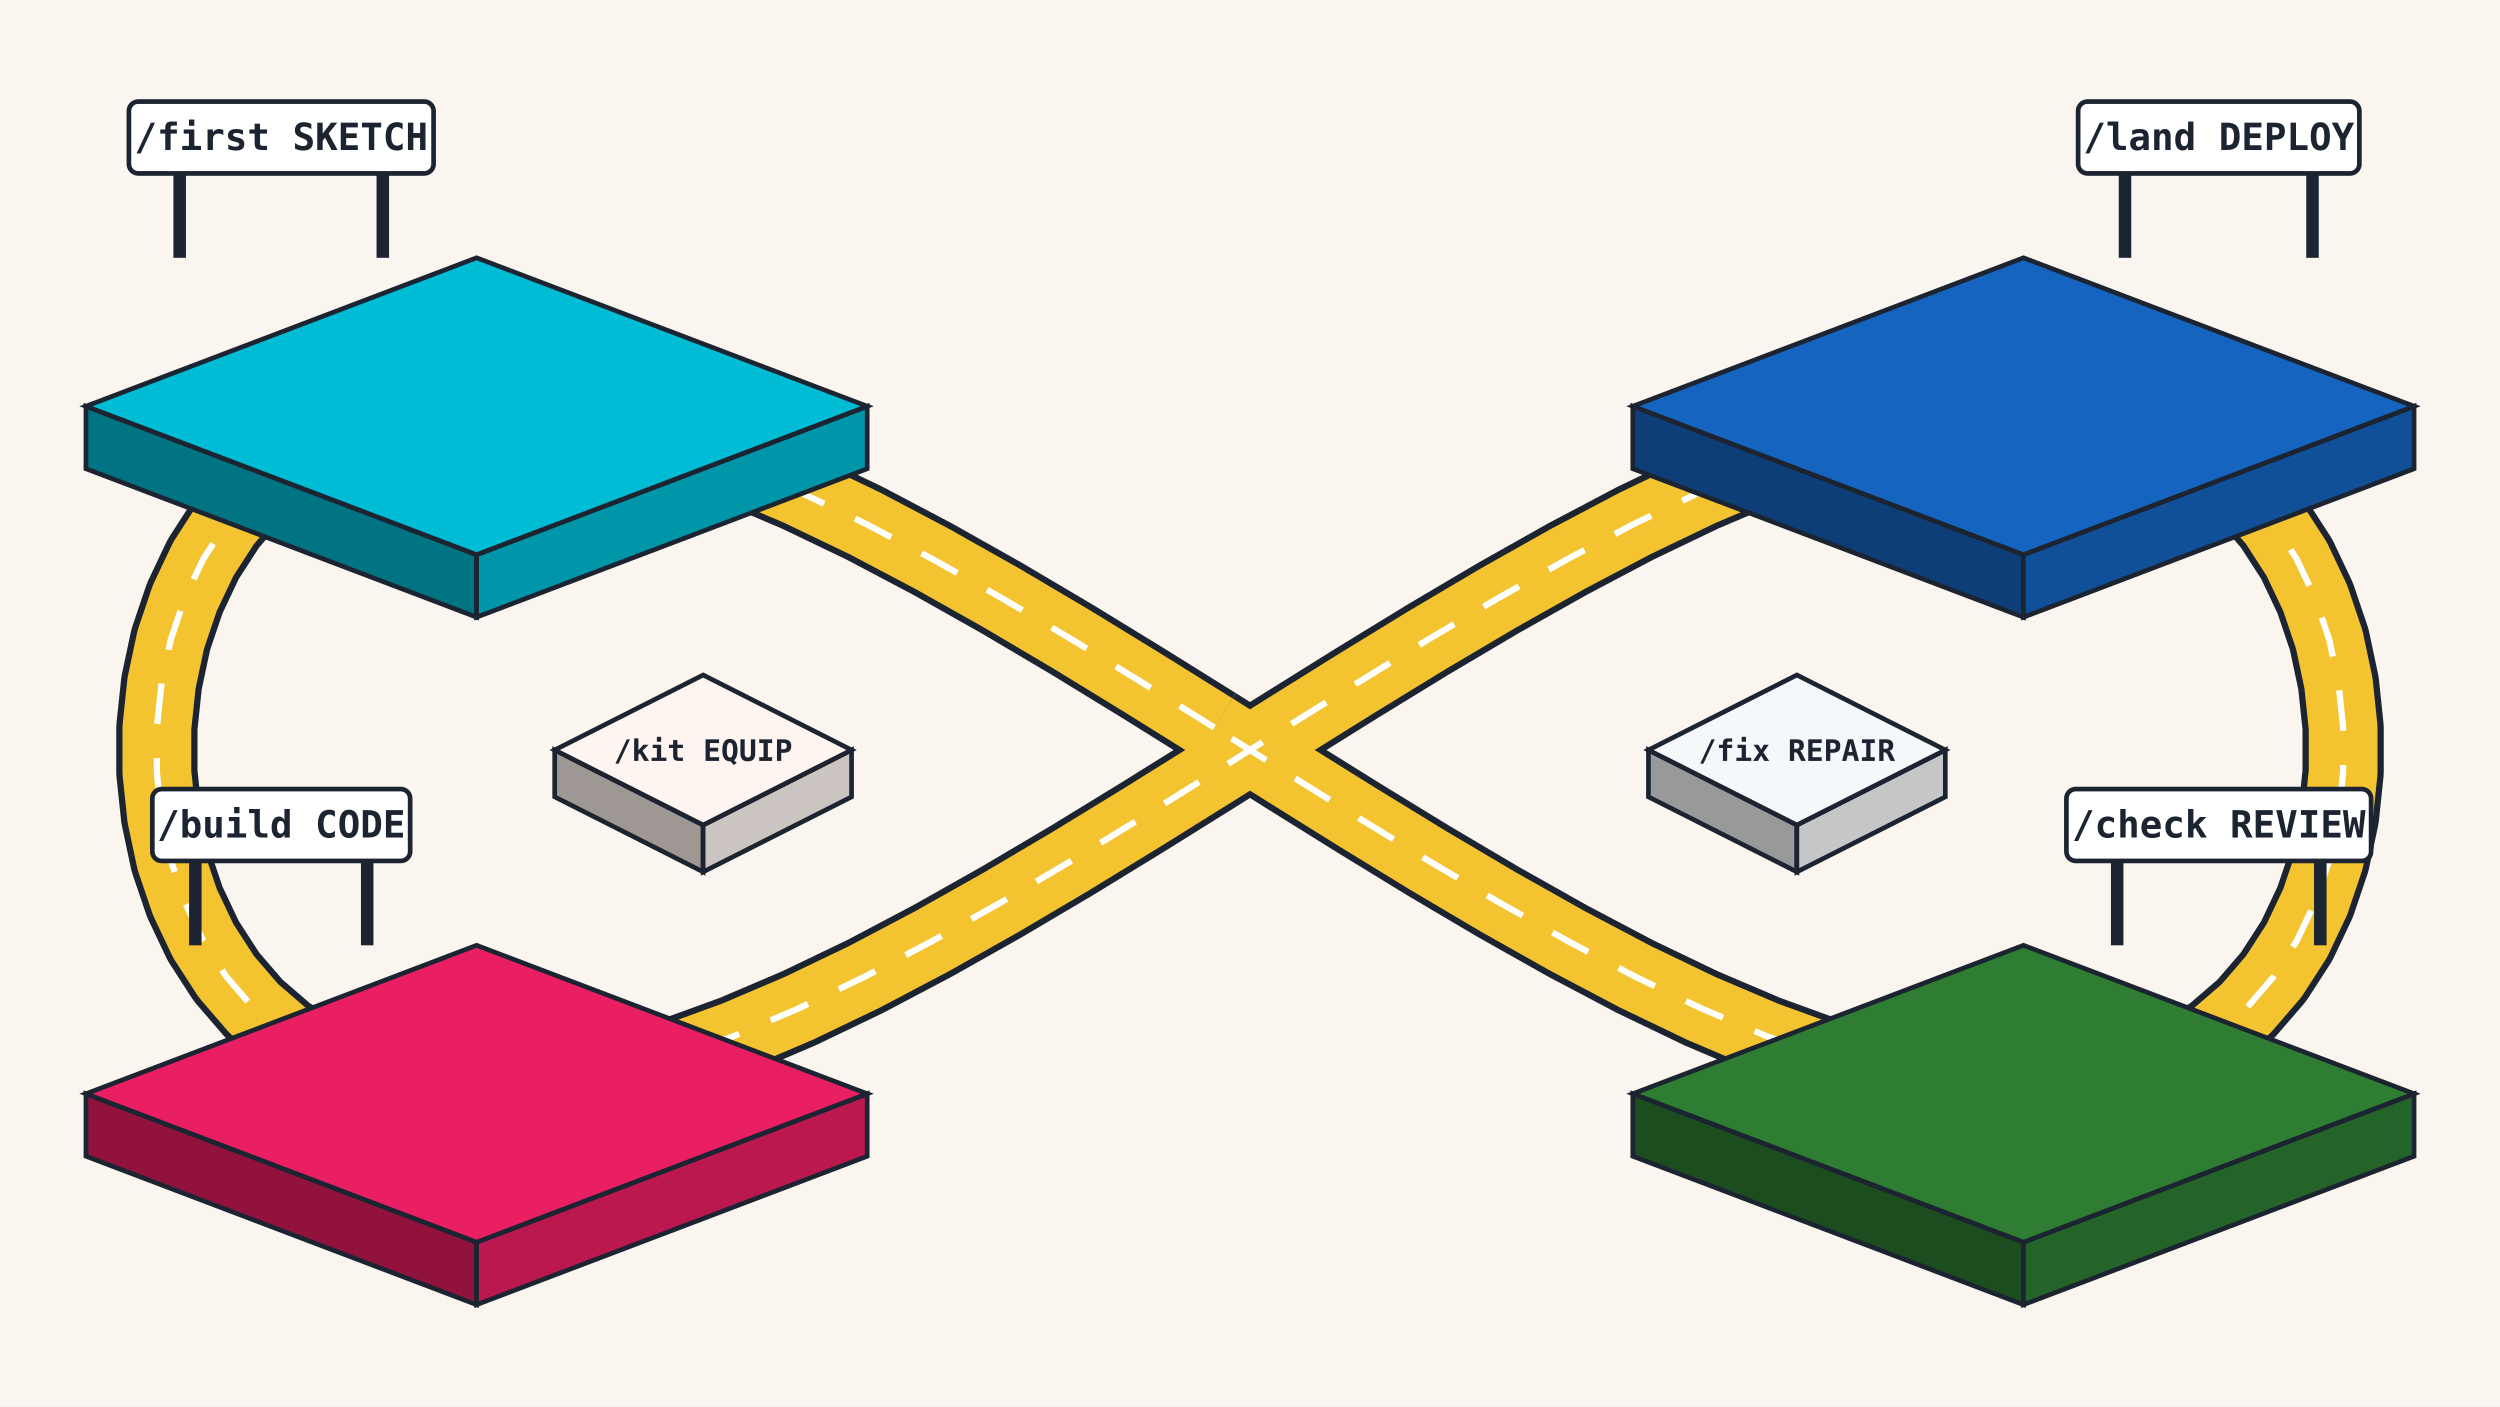
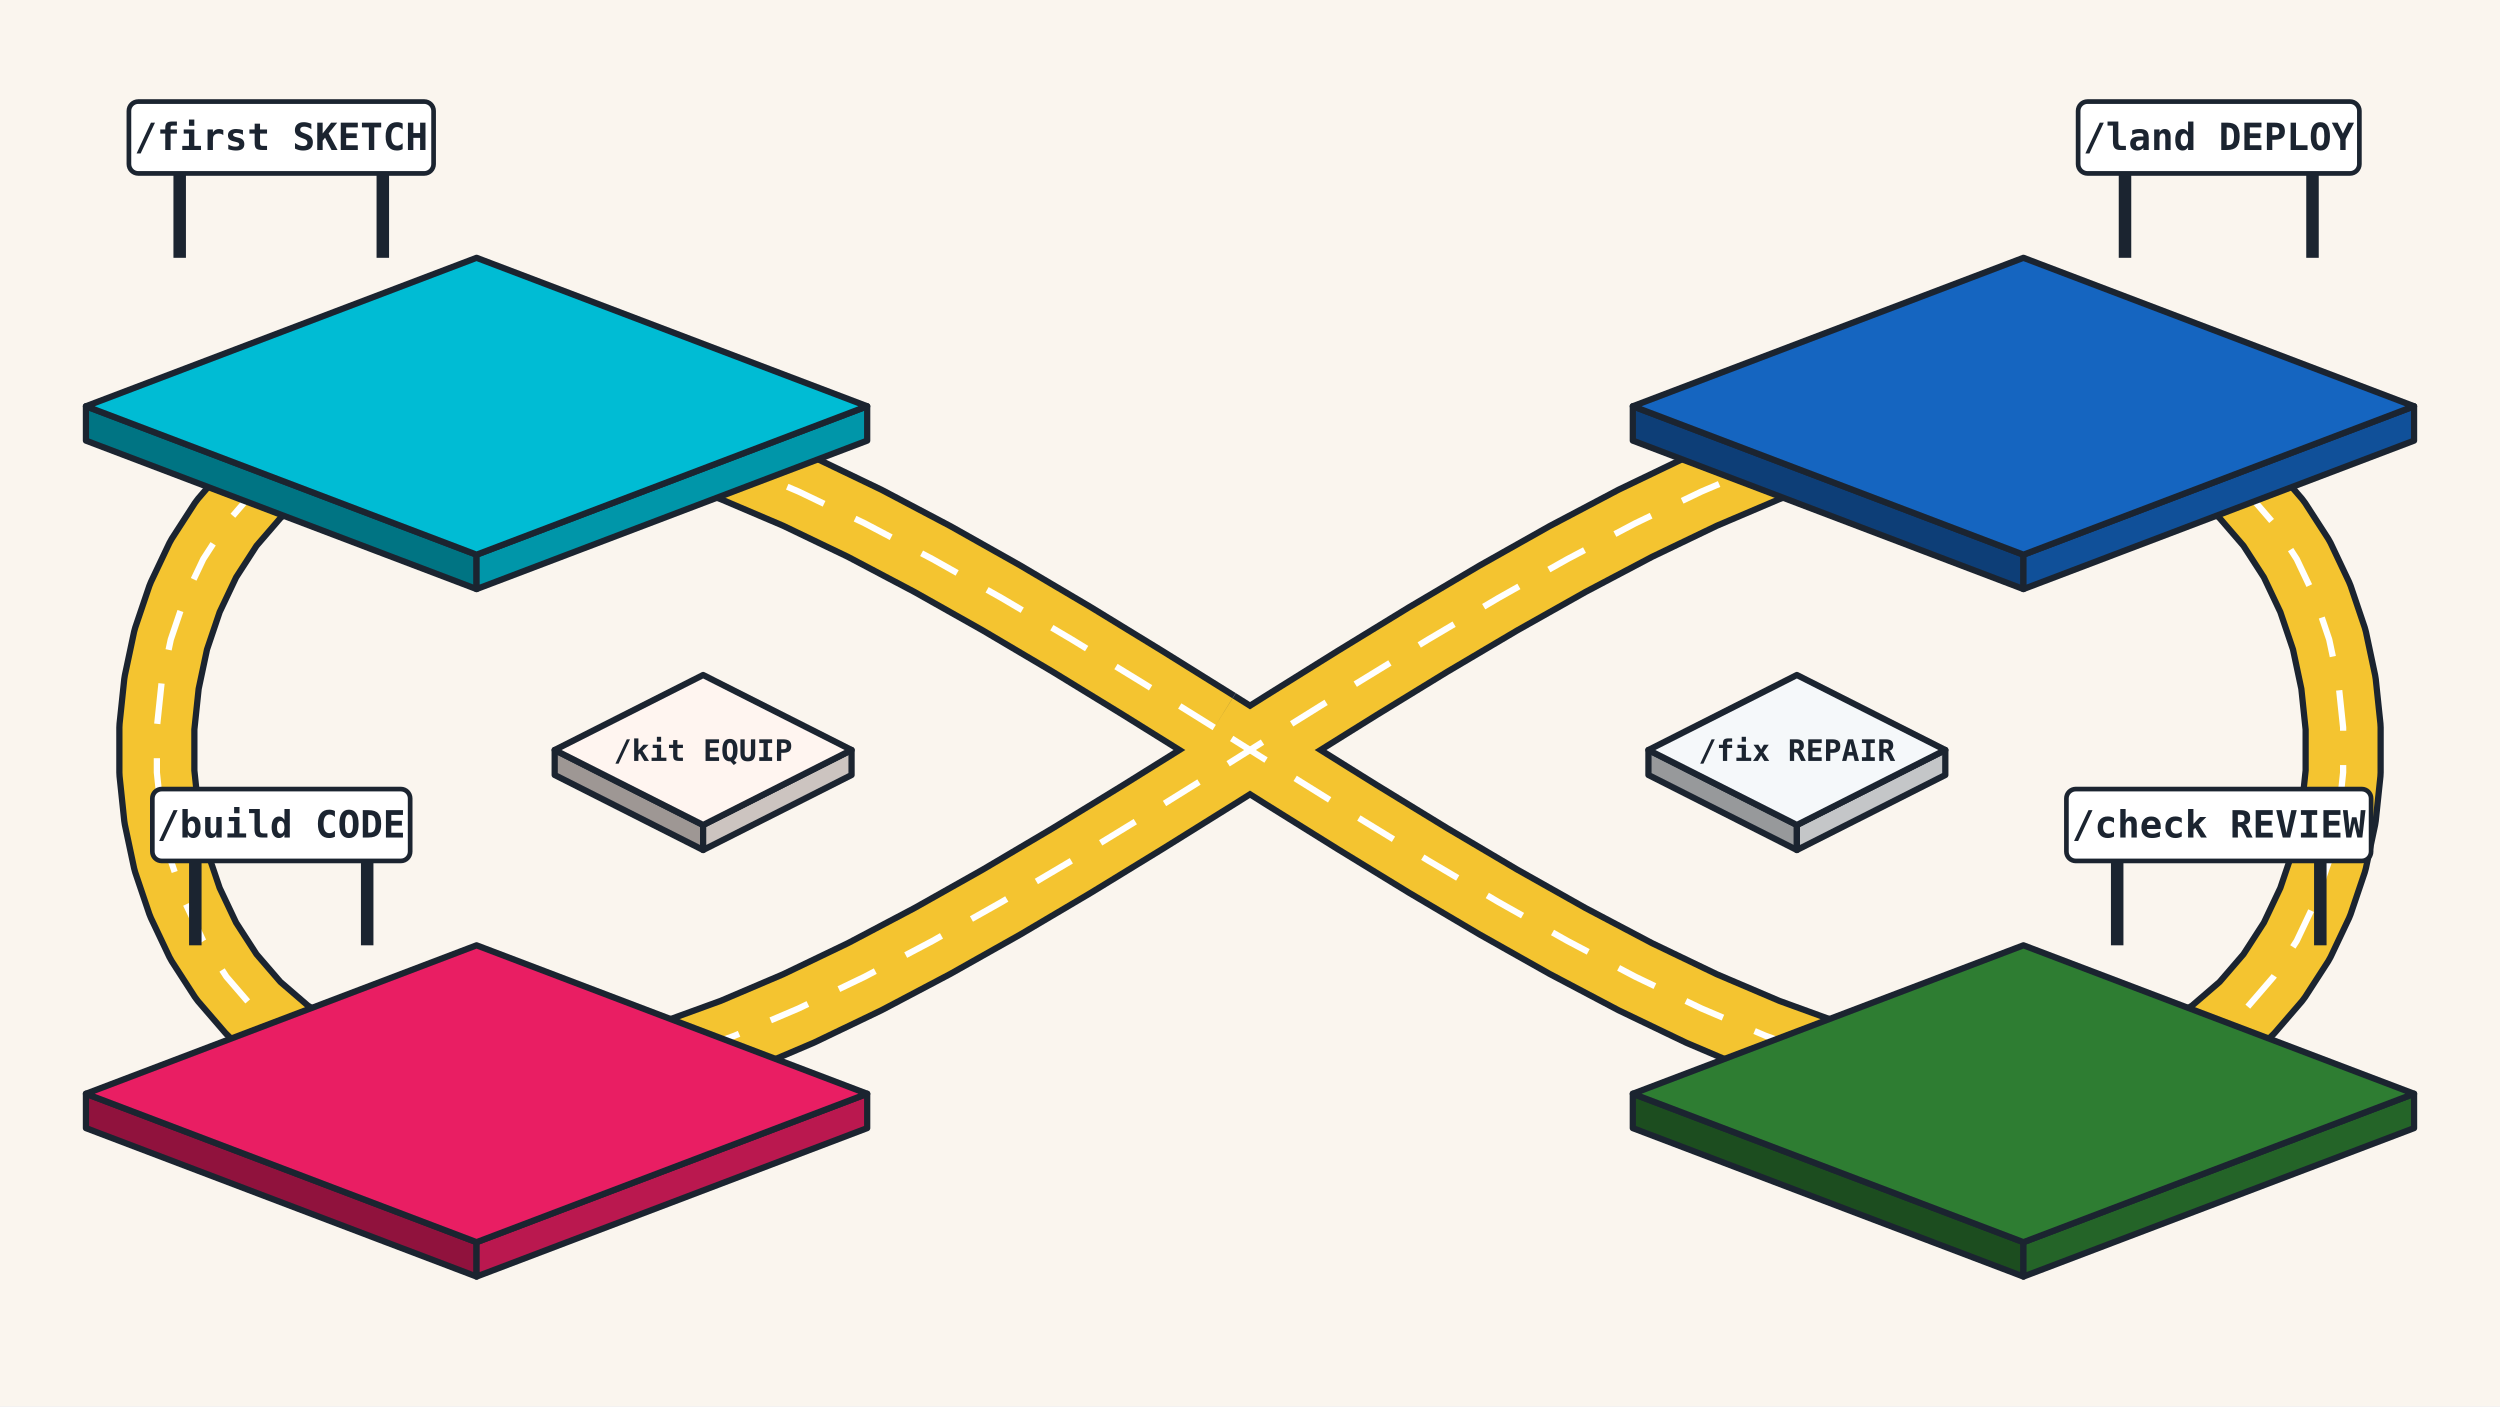
<svg xmlns="http://www.w3.org/2000/svg" viewBox="0 0 1600 900" width="1600" height="900">
  <rect width="1600" height="900" fill="#faf5ee" />
  <polyline id="road" points="777.1,465.6 731.4,437.1 686.0,409.3 641.0,382.7 596.8,357.8 553.4,334.9 511.1,314.6 470.0,297.1 430.4,282.7 392.3,271.7 355.9,264.2 321.5,260.5 289.1,260.5 258.9,264.2 231.0,271.7 205.6,282.7 182.7,297.1 162.4,314.6 144.9,334.9 130.1,357.8 118.3,382.7 109.3,409.3 103.4,437.1 100.4,465.6 100.4,494.4 103.4,522.9 109.3,550.7 118.3,577.3 130.1,602.2 144.9,625.1 162.4,645.4 182.7,662.9 205.6,677.3 231.0,688.3 258.9,695.8 289.1,699.5 321.5,699.5 355.9,695.8 392.3,688.3 430.4,677.3 470.0,662.9 511.1,645.4 553.4,625.1 596.8,602.2 641.0,577.3 686.0,550.7 731.4,522.9 777.1,494.4 822.9,465.6 868.6,437.1 914.0,409.3 959.0,382.7 1003.2,357.8 1046.6,334.9 1088.9,314.6 1130.0,297.1 1169.6,282.7 1207.7,271.7 1244.1,264.2 1278.5,260.5 1310.9,260.5 1341.1,264.2 1369.0,271.7 1394.4,282.7 1417.3,297.1 1437.6,314.6 1455.1,334.9 1469.9,357.8 1481.7,382.7 1490.7,409.3 1496.6,437.1 1499.6,465.6 1499.6,494.4 1496.6,522.9 1490.7,550.7 1481.7,577.3 1469.9,602.2 1455.1,625.1 1437.6,645.4 1417.3,662.9 1394.4,677.3 1369.0,688.3 1341.1,695.8 1310.9,699.5 1278.5,699.5 1244.1,695.8 1207.7,688.3 1169.6,677.3 1130.0,662.9 1088.9,645.4 1046.6,625.1 1003.2,602.2 959.0,577.3 914.0,550.7 868.6,522.9 822.9,494.4 777.1,465.6" fill="none" stroke="#1b2430" stroke-width="52" stroke-linejoin="round" />
  <polyline points="777.1,465.6 731.4,437.1 686.0,409.3 641.0,382.7 596.8,357.8 553.4,334.9 511.1,314.6 470.0,297.1 430.4,282.7 392.3,271.7 355.9,264.2 321.5,260.5 289.1,260.5 258.9,264.2 231.0,271.7 205.6,282.7 182.7,297.1 162.4,314.6 144.9,334.9 130.1,357.8 118.3,382.7 109.3,409.3 103.4,437.1 100.4,465.6 100.4,494.4 103.4,522.9 109.3,550.7 118.3,577.3 130.1,602.2 144.9,625.1 162.4,645.4 182.7,662.9 205.6,677.3 231.0,688.3 258.9,695.8 289.1,699.5 321.5,699.5 355.9,695.8 392.3,688.3 430.4,677.3 470.0,662.9 511.1,645.4 553.4,625.1 596.8,602.2 641.0,577.3 686.0,550.7 731.4,522.9 777.1,494.4 822.9,465.6 868.6,437.1 914.0,409.3 959.0,382.7 1003.2,357.8 1046.6,334.9 1088.9,314.6 1130.0,297.1 1169.6,282.7 1207.7,271.7 1244.1,264.2 1278.5,260.5 1310.9,260.5 1341.1,264.2 1369.0,271.7 1394.4,282.7 1417.3,297.1 1437.6,314.6 1455.1,334.9 1469.9,357.8 1481.7,382.7 1490.7,409.3 1496.6,437.1 1499.6,465.6 1499.6,494.4 1496.6,522.9 1490.7,550.7 1481.7,577.3 1469.9,602.2 1455.1,625.1 1437.6,645.4 1417.3,662.9 1394.4,677.3 1369.0,688.3 1341.1,695.8 1310.9,699.5 1278.5,699.5 1244.1,695.8 1207.7,688.3 1169.6,677.3 1130.0,662.9 1088.9,645.4 1046.6,625.1 1003.2,602.2 959.0,577.3 914.0,550.7 868.6,522.9 822.9,494.4 777.1,465.6" fill="none" stroke="#f4c430" stroke-width="44" stroke-linejoin="round" />
  <polyline points="777.1,465.6 731.4,437.1 686.0,409.3 641.0,382.7 596.8,357.8 553.4,334.9 511.1,314.6 470.0,297.1 430.4,282.7 392.3,271.7 355.9,264.2 321.5,260.5 289.1,260.5 258.9,264.2 231.0,271.7 205.6,282.7 182.7,297.1 162.4,314.6 144.9,334.9 130.1,357.8 118.3,382.7 109.3,409.3 103.4,437.1 100.4,465.6 100.4,494.4 103.4,522.9 109.3,550.7 118.3,577.3 130.1,602.2 144.9,625.1 162.4,645.4 182.7,662.9 205.6,677.3 231.0,688.3 258.9,695.8 289.1,699.5 321.5,699.5 355.9,695.8 392.3,688.3 430.4,677.3 470.0,662.9 511.1,645.4 553.4,625.1 596.8,602.2 641.0,577.3 686.0,550.7 731.4,522.9 777.1,494.4 822.9,465.6 868.6,437.1 914.0,409.3 959.0,382.7 1003.2,357.8 1046.6,334.9 1088.9,314.6 1130.0,297.1 1169.6,282.7 1207.7,271.7 1244.1,264.2 1278.5,260.5 1310.9,260.5 1341.1,264.2 1369.0,271.7 1394.4,282.7 1417.3,297.1 1437.6,314.6 1455.1,334.9 1469.9,357.8 1481.7,382.7 1490.7,409.3 1496.6,437.1 1499.6,465.6 1499.6,494.4 1496.6,522.9 1490.7,550.7 1481.7,577.3 1469.9,602.2 1455.1,625.1 1437.6,645.4 1417.3,662.9 1394.4,677.3 1369.0,688.3 1341.1,695.8 1310.9,699.5 1278.5,699.5 1244.1,695.8 1207.7,688.3 1169.6,677.3 1130.0,662.9 1088.9,645.4 1046.6,625.1 1003.2,602.2 959.0,577.3 914.0,550.7 868.6,522.9 822.9,494.4 777.1,465.6" fill="none" stroke="#ffffff" stroke-width="4" stroke-dasharray="26 22" stroke-linejoin="round" />
-   <g id="first">
-     <polygon points="55.0,260.0 305.0,355.0 305.0,395.0 55.0,300.0" fill="#007483" stroke="#1b2430" stroke-width="3" />
-     <polygon points="305.0,355.0 555.0,260.0 555.0,300.0 305.0,395.0" fill="#0096a9" stroke="#1b2430" stroke-width="3" />
-     <polygon points="305.0,165.0 555.0,260.0 305.0,355.0 55.0,260.0" fill="#00bcd4" stroke="#1b2430" stroke-width="3" />
+   <g id="first" stroke-linejoin="round" stroke-linecap="round">
+     <polygon points="55.0,260.0 305.0,355.0 305.0,377.0 55.0,282.0" fill="#007483" stroke="#1b2430" stroke-width="4" />
+     <polygon points="305.0,355.0 555.0,260.0 555.0,282.0 305.0,377.0" fill="#0096a9" stroke="#1b2430" stroke-width="4" />
+     <polygon points="305.0,165.0 555.0,260.0 305.0,355.0 55.0,260.0" fill="#00bcd4" stroke="#1b2430" stroke-width="4" />
  </g>
-   <g id="land">
-     <polygon points="1045.0,260.0 1295.0,355.0 1295.0,395.0 1045.0,300.0" fill="#0d3e77" stroke="#1b2430" stroke-width="3" />
-     <polygon points="1295.0,355.0 1545.0,260.0 1545.0,300.0 1295.0,395.0" fill="#105099" stroke="#1b2430" stroke-width="3" />
-     <polygon points="1295.0,165.0 1545.0,260.0 1295.0,355.0 1045.0,260.0" fill="#1565c0" stroke="#1b2430" stroke-width="3" />
+   <g id="land" stroke-linejoin="round" stroke-linecap="round">
+     <polygon points="1045.0,260.0 1295.0,355.0 1295.0,377.0 1045.0,282.0" fill="#0d3e77" stroke="#1b2430" stroke-width="4" />
+     <polygon points="1295.0,355.0 1545.0,260.0 1545.0,282.0 1295.0,377.0" fill="#105099" stroke="#1b2430" stroke-width="4" />
+     <polygon points="1295.0,165.0 1545.0,260.0 1295.0,355.0 1045.0,260.0" fill="#1565c0" stroke="#1b2430" stroke-width="4" />
  </g>
-   <g id="kit">
-     <polygon points="355.0,480.0 450.0,528.0 450.0,558.0 355.0,510.0" fill="#9e9794" stroke="#1b2430" stroke-width="3" />
-     <polygon points="450.0,528.0 545.0,480.0 545.0,510.0 450.0,558.0" fill="#ccc4c0" stroke="#1b2430" stroke-width="3" />
-     <polygon points="450.0,432.0 545.0,480.0 450.0,528.0 355.0,480.0" fill="#fff5f0" stroke="#1b2430" stroke-width="3" />
+   <g id="kit" stroke-linejoin="round" stroke-linecap="round">
+     <polygon points="355.0,480.0 450.0,528.0 450.0,544.0 355.0,496.0" fill="#9e9794" stroke="#1b2430" stroke-width="4" />
+     <polygon points="450.0,528.0 545.0,480.0 545.0,496.0 450.0,544.0" fill="#ccc4c0" stroke="#1b2430" stroke-width="4" />
+     <polygon points="450.0,432.0 545.0,480.0 450.0,528.0 355.0,480.0" fill="#fff5f0" stroke="#1b2430" stroke-width="4" />
  </g>
-   <g id="fix">
-     <polygon points="1055.0,480.0 1150.0,528.0 1150.0,558.0 1055.0,510.0" fill="#97999b" stroke="#1b2430" stroke-width="3" />
-     <polygon points="1150.0,528.0 1245.0,480.0 1245.0,510.0 1150.0,558.0" fill="#c4c6c8" stroke="#1b2430" stroke-width="3" />
-     <polygon points="1150.0,432.0 1245.0,480.0 1150.0,528.0 1055.0,480.0" fill="#f5f8fa" stroke="#1b2430" stroke-width="3" />
+   <g id="fix" stroke-linejoin="round" stroke-linecap="round">
+     <polygon points="1055.0,480.0 1150.0,528.0 1150.0,544.0 1055.0,496.0" fill="#97999b" stroke="#1b2430" stroke-width="4" />
+     <polygon points="1150.0,528.0 1245.0,480.0 1245.0,496.0 1150.0,544.0" fill="#c4c6c8" stroke="#1b2430" stroke-width="4" />
+     <polygon points="1150.0,432.0 1245.0,480.0 1150.0,528.0 1055.0,480.0" fill="#f5f8fa" stroke="#1b2430" stroke-width="4" />
  </g>
-   <g id="build">
-     <polygon points="55.0,700.0 305.0,795.0 305.0,835.0 55.0,740.0" fill="#90123d" stroke="#1b2430" stroke-width="3" />
-     <polygon points="305.0,795.0 555.0,700.0 555.0,740.0 305.0,835.0" fill="#ba184f" stroke="#1b2430" stroke-width="3" />
-     <polygon points="305.0,605.0 555.0,700.0 305.0,795.0 55.0,700.0" fill="#e91e63" stroke="#1b2430" stroke-width="3" />
+   <g id="build" stroke-linejoin="round" stroke-linecap="round">
+     <polygon points="55.0,700.0 305.0,795.0 305.0,817.0 55.0,722.0" fill="#90123d" stroke="#1b2430" stroke-width="4" />
+     <polygon points="305.0,795.0 555.0,700.0 555.0,722.0 305.0,817.0" fill="#ba184f" stroke="#1b2430" stroke-width="4" />
+     <polygon points="305.0,605.0 555.0,700.0 305.0,795.0 55.0,700.0" fill="#e91e63" stroke="#1b2430" stroke-width="4" />
  </g>
-   <g id="check">
-     <polygon points="1045.0,700.0 1295.0,795.0 1295.0,835.0 1045.0,740.0" fill="#1c4d1f" stroke="#1b2430" stroke-width="3" />
-     <polygon points="1295.0,795.0 1545.0,700.0 1545.0,740.0 1295.0,835.0" fill="#246428" stroke="#1b2430" stroke-width="3" />
-     <polygon points="1295.0,605.0 1545.0,700.0 1295.0,795.0 1045.0,700.0" fill="#2e7d32" stroke="#1b2430" stroke-width="3" />
+   <g id="check" stroke-linejoin="round" stroke-linecap="round">
+     <polygon points="1045.0,700.0 1295.0,795.0 1295.0,817.0 1045.0,722.0" fill="#1c4d1f" stroke="#1b2430" stroke-width="4" />
+     <polygon points="1295.0,795.0 1545.0,700.0 1545.0,722.0 1295.0,817.0" fill="#246428" stroke="#1b2430" stroke-width="4" />
+     <polygon points="1295.0,605.0 1545.0,700.0 1295.0,795.0 1045.0,700.0" fill="#2e7d32" stroke="#1b2430" stroke-width="4" />
  </g>
  <g id="first_billboard">
    <rect x="111.0" y="111.0" width="8" height="54.0" fill="#1b2430" />
    <rect x="241.0" y="111.0" width="8" height="54.0" fill="#1b2430" />
    <rect x="82.5" y="65.0" width="195.0" height="46.0" rx="6" fill="#ffffff" stroke="#1b2430" stroke-width="3" />
    <text x="180.0" y="96.0" text-anchor="middle" font-family="Menlo, monospace" font-size="24" font-weight="700" fill="#1b2430">/first SKETCH</text>
  </g>
  <g id="land_billboard">
    <rect x="1356.0" y="111.0" width="8" height="54.0" fill="#1b2430" />
    <rect x="1476.0" y="111.0" width="8" height="54.0" fill="#1b2430" />
    <rect x="1330.0" y="65.0" width="180.0" height="46.0" rx="6" fill="#ffffff" stroke="#1b2430" stroke-width="3" />
    <text x="1420.0" y="96.0" text-anchor="middle" font-family="Menlo, monospace" font-size="24" font-weight="700" fill="#1b2430">/land DEPLOY</text>
  </g>
  <g id="kit_billboard">
    <text x="450.0" y="487.0" text-anchor="middle" font-family="Menlo, monospace" font-size="19" font-weight="700" fill="#1b2430">/kit EQUIP</text>
  </g>
  <g id="fix_billboard">
    <text x="1150.0" y="487.0" text-anchor="middle" font-family="Menlo, monospace" font-size="19" font-weight="700" fill="#1b2430">/fix REPAIR</text>
  </g>
  <g id="build_billboard">
    <rect x="121.0" y="551.0" width="8" height="54.0" fill="#1b2430" />
    <rect x="231.0" y="551.0" width="8" height="54.0" fill="#1b2430" />
    <rect x="97.5" y="505.0" width="165.0" height="46.0" rx="6" fill="#ffffff" stroke="#1b2430" stroke-width="3" />
    <text x="180.0" y="536.0" text-anchor="middle" font-family="Menlo, monospace" font-size="24" font-weight="700" fill="#1b2430">/build CODE</text>
  </g>
  <g id="check_billboard">
    <rect x="1351.0" y="551.0" width="8" height="54.0" fill="#1b2430" />
    <rect x="1481.0" y="551.0" width="8" height="54.0" fill="#1b2430" />
    <rect x="1322.5" y="505.0" width="195.0" height="46.0" rx="6" fill="#ffffff" stroke="#1b2430" stroke-width="3" />
    <text x="1420.0" y="536.0" text-anchor="middle" font-family="Menlo, monospace" font-size="24" font-weight="700" fill="#1b2430">/check REVIEW</text>
  </g>
</svg>
